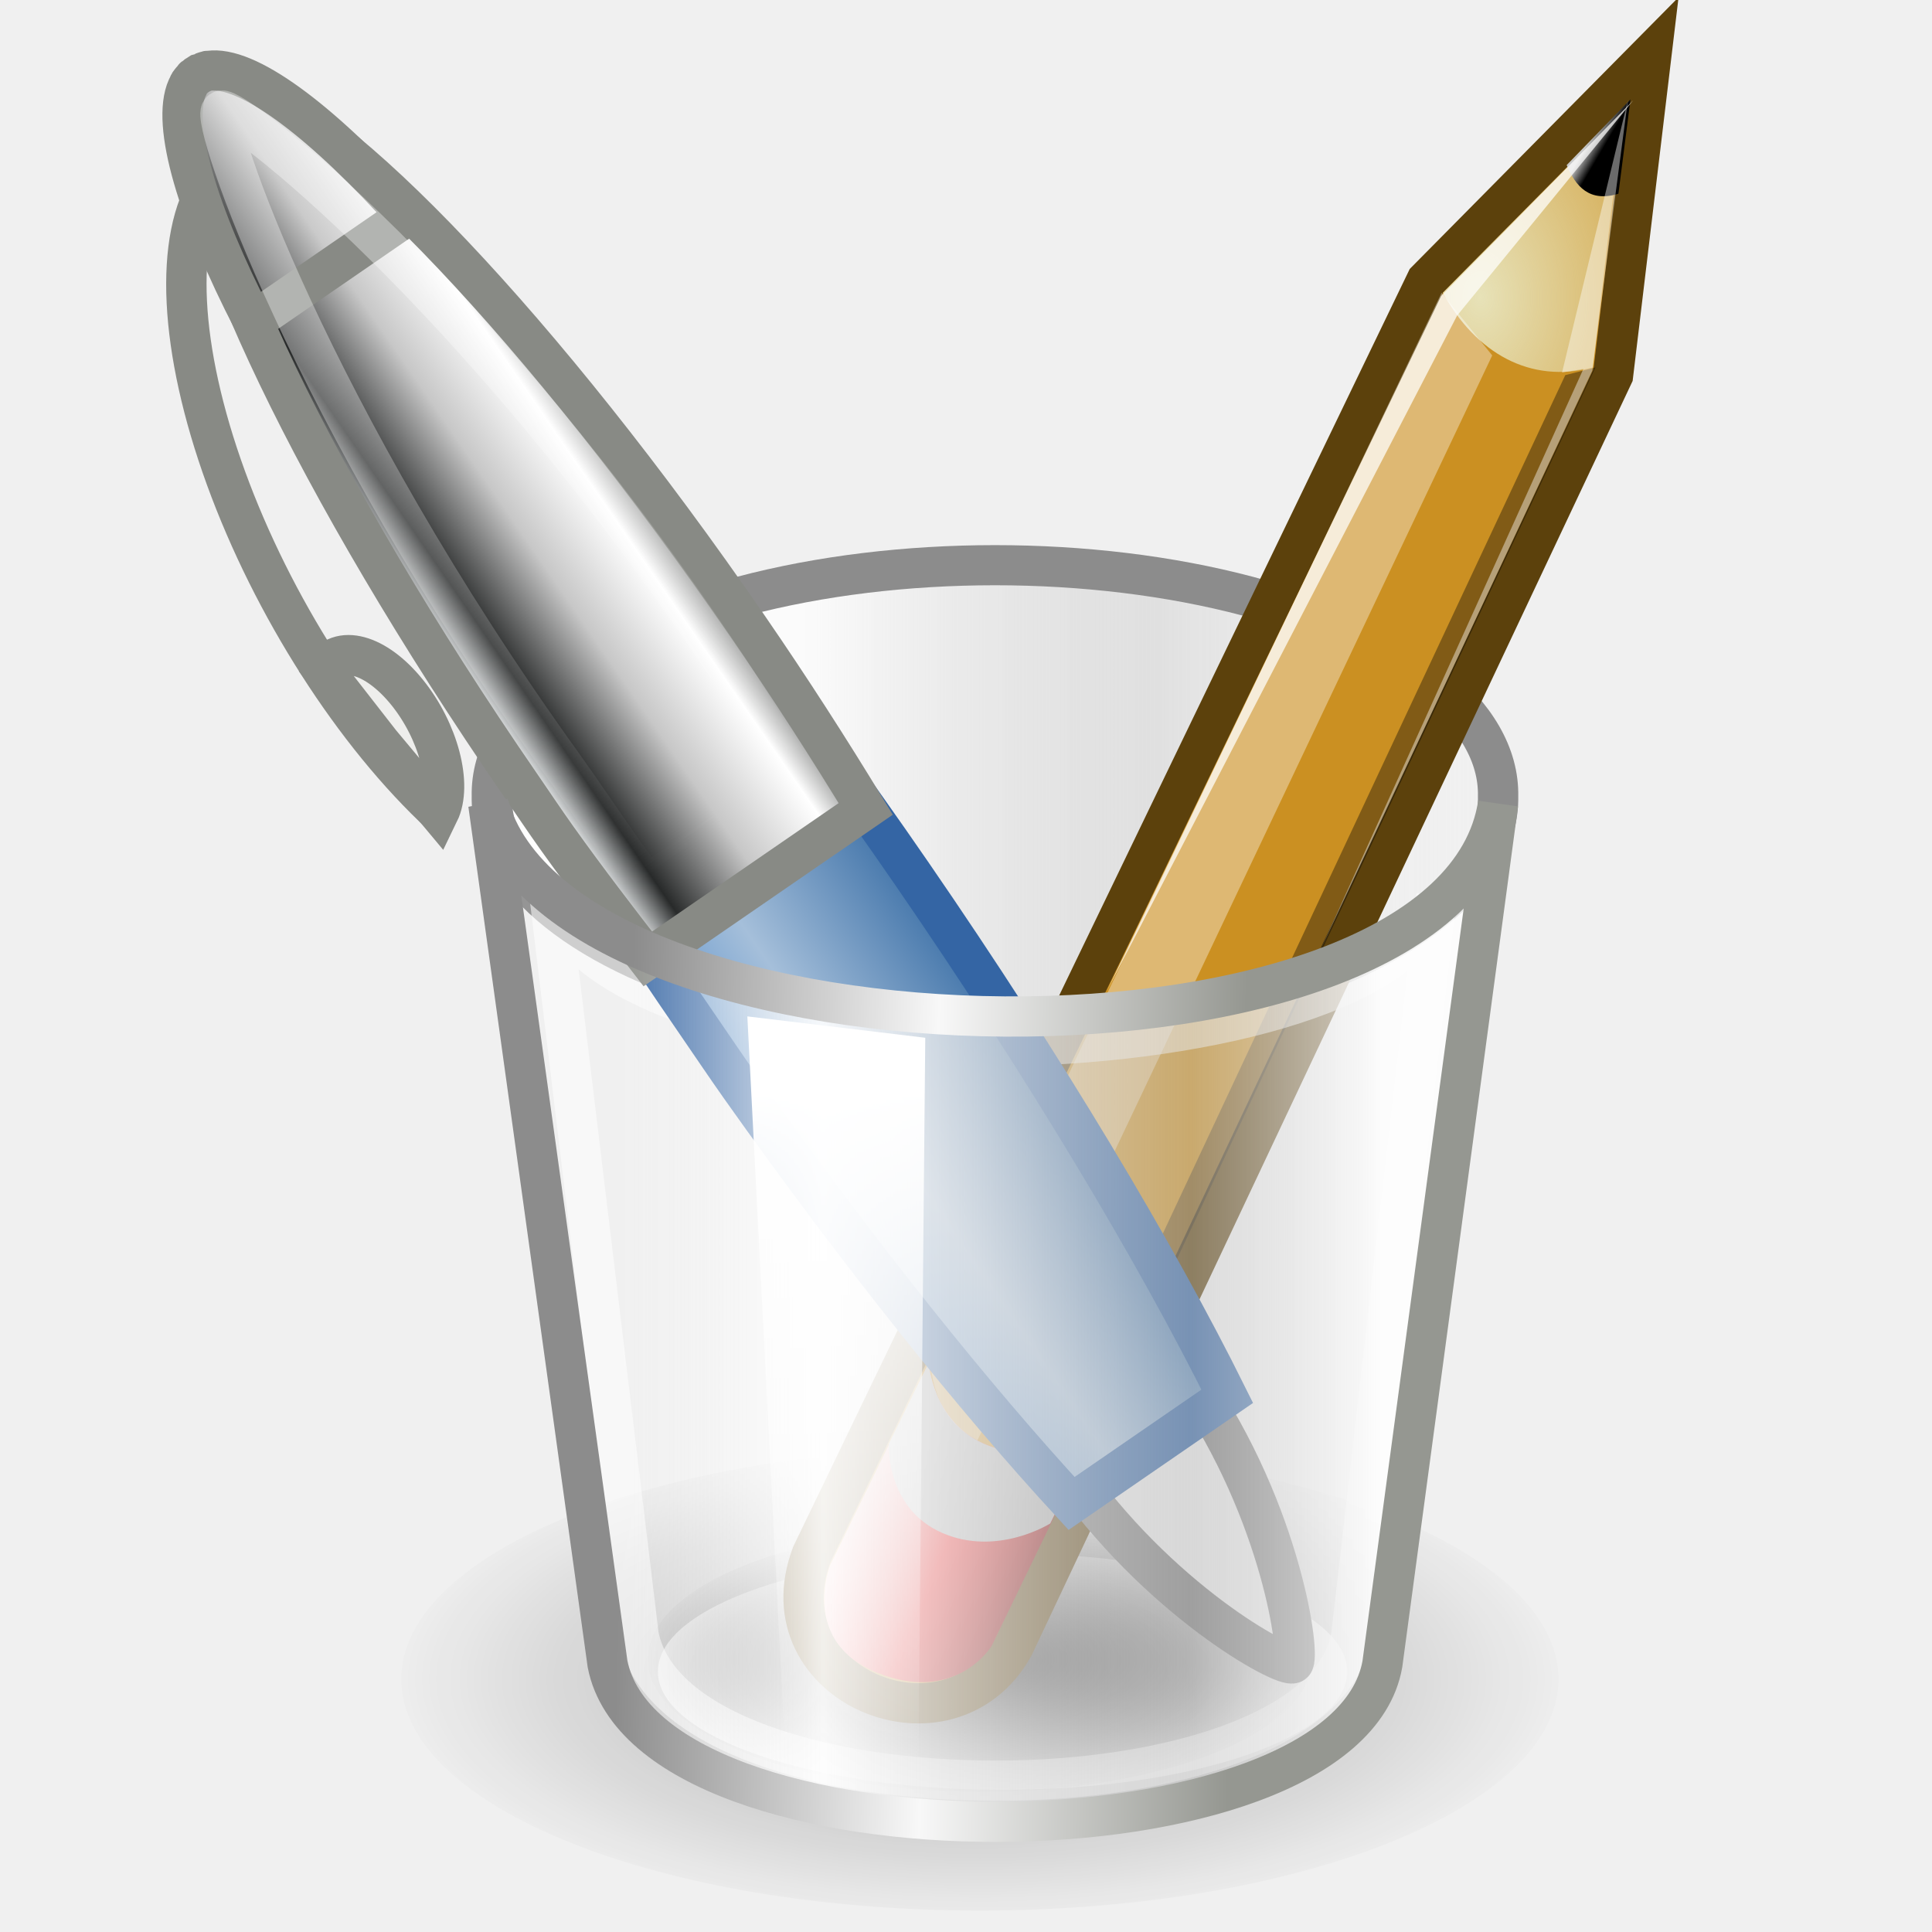
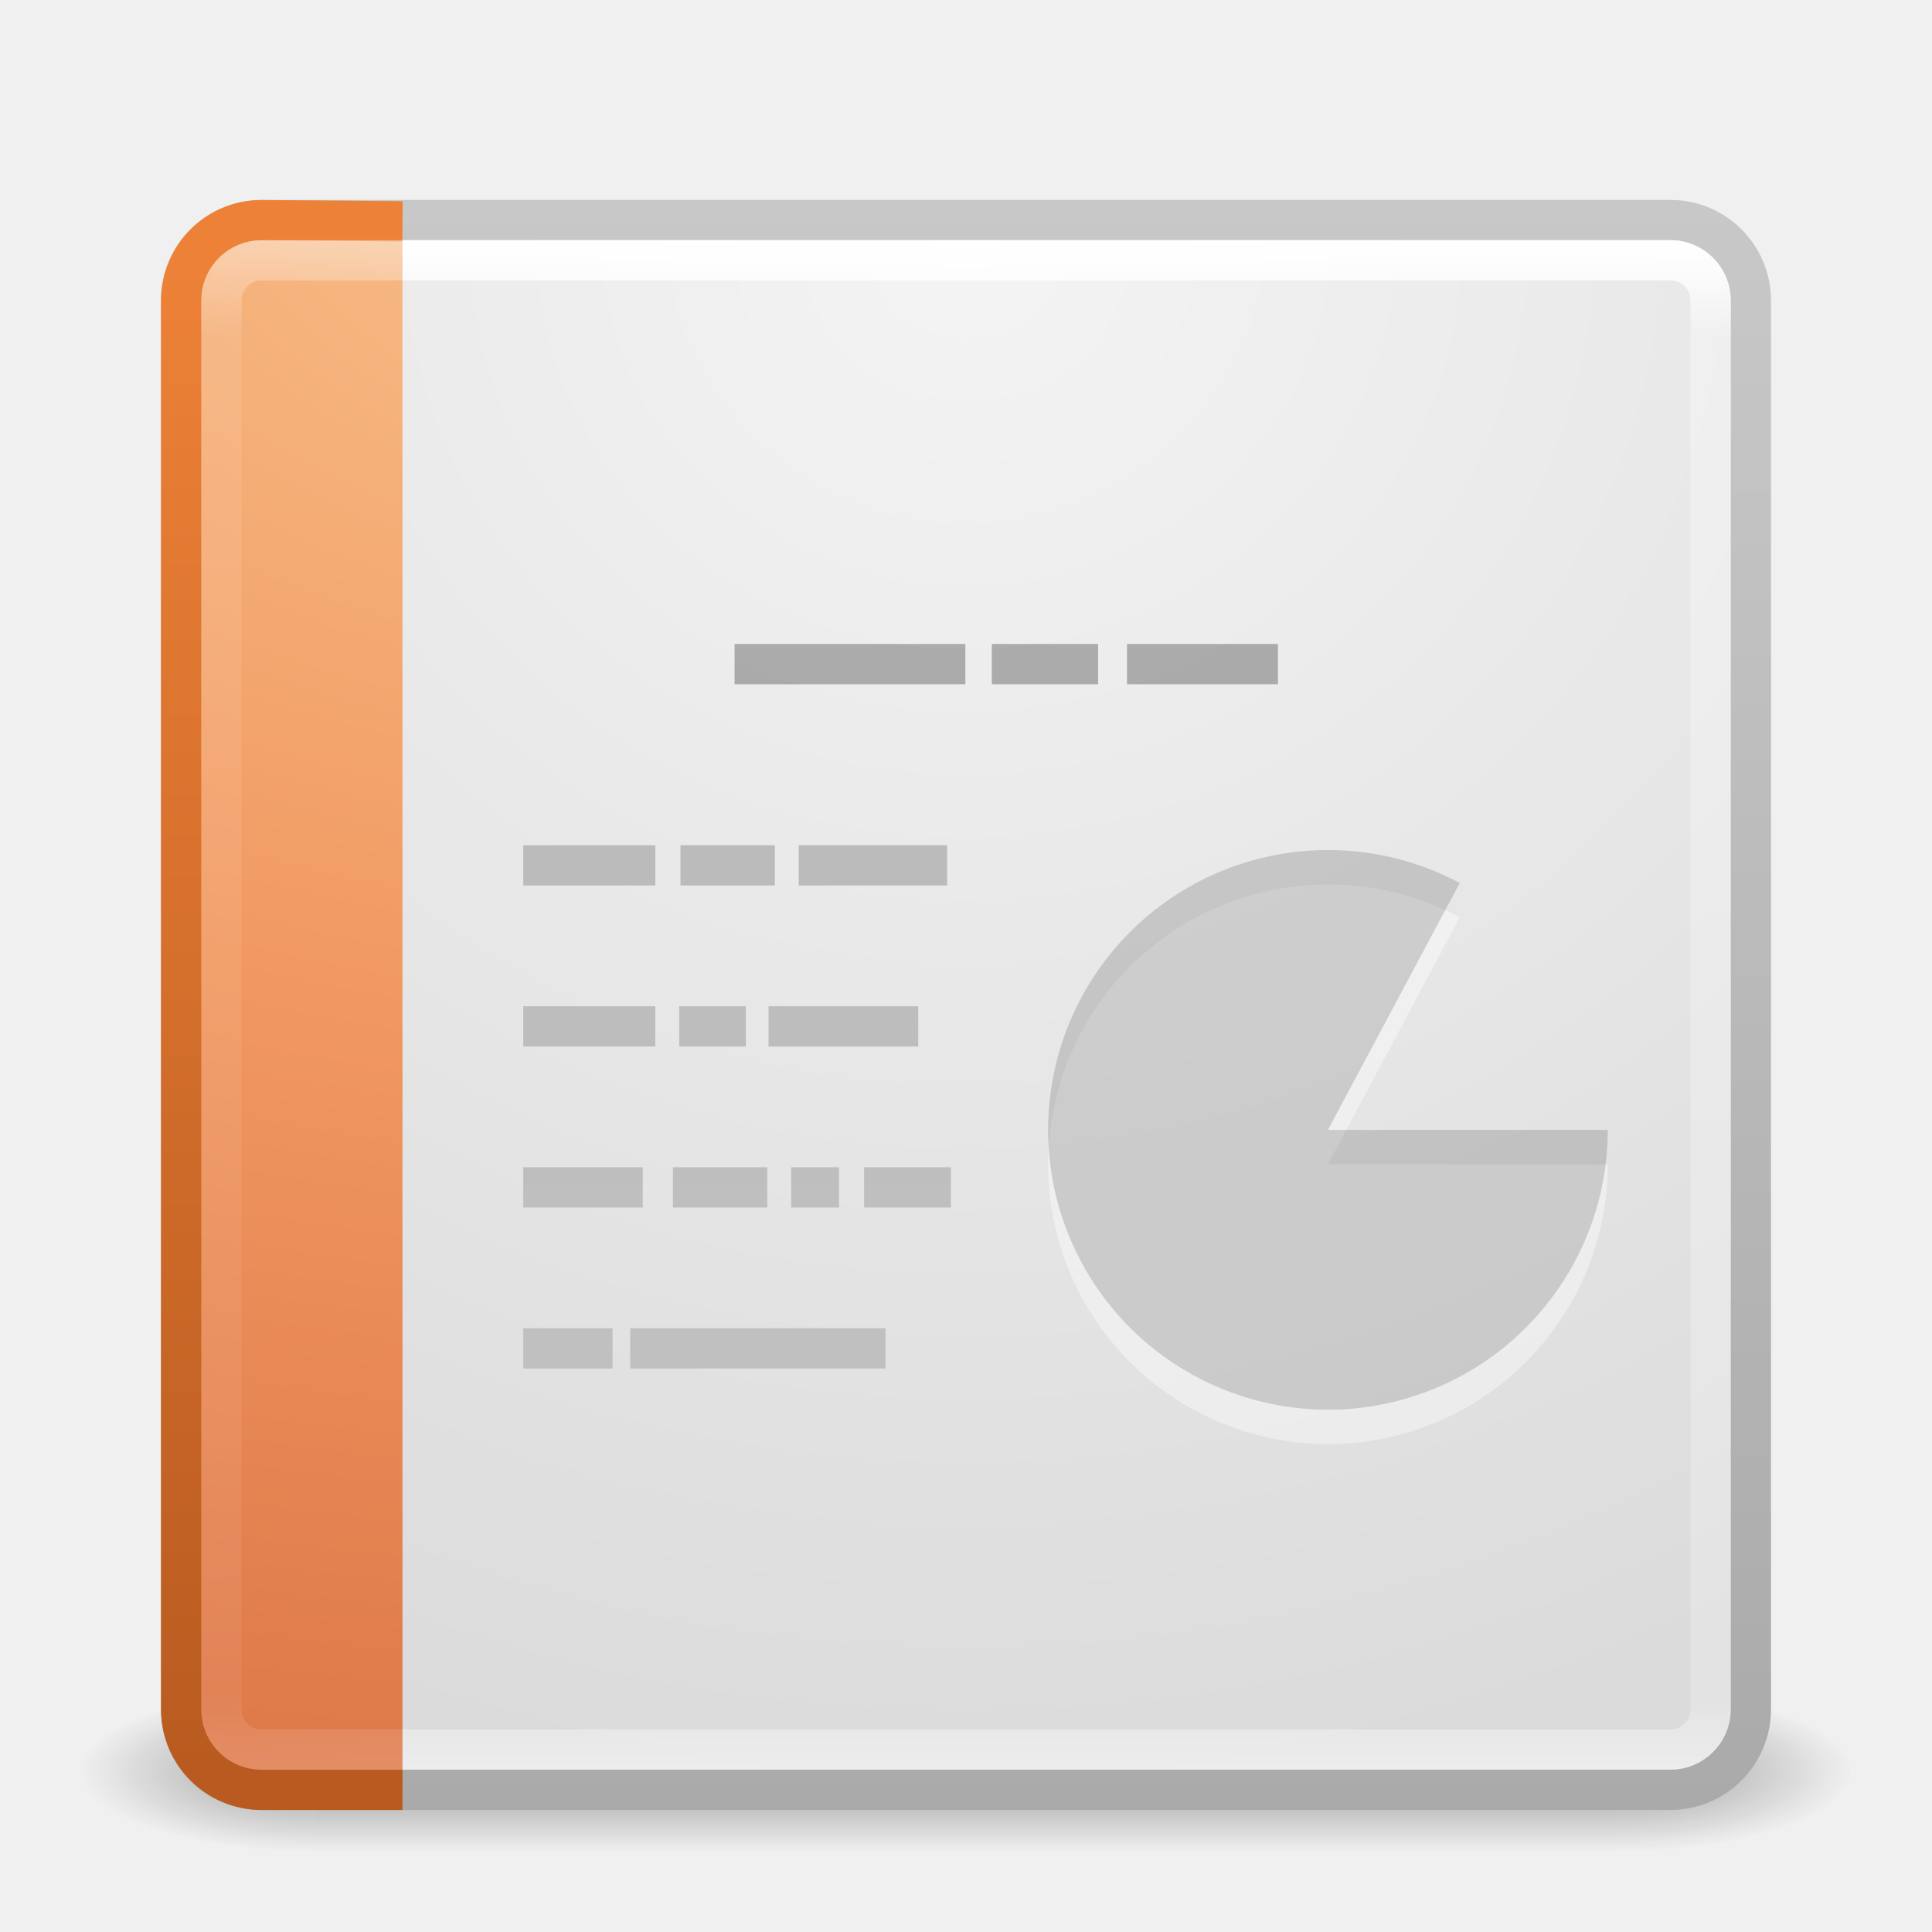
- <svg xmlns="http://www.w3.org/2000/svg" xmlns:xlink="http://www.w3.org/1999/xlink" width="48px" height="48px" id="svg8459">
-   <defs id="defs8461">
-     <linearGradient id="linearGradient6395">
-       <stop id="stop6397" offset="0" style="stop-color:#ffffff;stop-opacity:1;" />
-       <stop id="stop6399" offset="1" style="stop-color:#ffffff;stop-opacity:0;" />
+ <svg xmlns="http://www.w3.org/2000/svg" xmlns:xlink="http://www.w3.org/1999/xlink" width="48px" height="48px" id="svg4369" version="1.1">
+   <defs id="defs4371">
+     <linearGradient y2="43" x2="24" y1="5" x1="24" gradientTransform="translate(2.4e-6,0.9674485)" gradientUnits="userSpaceOnUse" id="linearGradient3497" xlink:href="#linearGradient3924-4" />
+     <linearGradient id="linearGradient3924-4">
+       <stop id="stop3926-8" style="stop-color:#ffffff;stop-opacity:1" offset="0" />
+       <stop id="stop3928-6" style="stop-color:#ffffff;stop-opacity:0.235" offset="0.063" />
+       <stop id="stop3930-4" style="stop-color:#ffffff;stop-opacity:0.157" offset="0.951" />
+       <stop id="stop3932-4" style="stop-color:#ffffff;stop-opacity:0.392" offset="1" />
    </linearGradient>
-     <linearGradient gradientUnits="userSpaceOnUse" id="linearGradient6401" x1="20.064" x2="20.683" xlink:href="#linearGradient6395" y1="27.14" y2="44.111" />
-     <linearGradient id="linearGradient5058">
-       <stop id="stop5060" offset="0" style="stop-color:#959791;stop-opacity:1;" />
-       <stop id="stop5066" offset="0.5" style="stop-color:#f8f8f8;stop-opacity:1;" />
-       <stop id="stop5062" offset="1" style="stop-color:#8c8c8c;stop-opacity:1;" />
+     <radialGradient xlink:href="#linearGradient5344-867-2" id="radialGradient3351-4" gradientUnits="userSpaceOnUse" gradientTransform="matrix(-1.6167311e-7,4.352189,-8.092211,-1.30641e-7,102.5594,-28.43509)" cx="7.806" cy="9.957" fx="7.276" fy="9.957" r="12.672" />
+     <linearGradient id="linearGradient5344-867-2">
+       <stop offset="0" style="stop-color:#f9c590;stop-opacity:1" id="stop5559-5" />
+       <stop offset="0.397" style="stop-color:#f19860;stop-opacity:1" id="stop5561-3" />
+       <stop offset="1" style="stop-color:#ce5d36;stop-opacity:1" id="stop5563-5" />
    </linearGradient>
-     <linearGradient gradientTransform="translate(0,5.625)" gradientUnits="userSpaceOnUse" id="linearGradient5064" x1="30.875" x2="15.625" xlink:href="#linearGradient5058" y1="19.46" y2="19.085" />
-     <linearGradient id="linearGradient5036">
-       <stop id="stop5038" offset="0" style="stop-color:#f5f5f5;stop-opacity:0.09;" />
-       <stop id="stop5044" offset="0.263" style="stop-color:#ffffff;stop-opacity:0.9;" />
-       <stop id="stop5088" offset="0.748" style="stop-color:#c7c7c7;stop-opacity:0.46;" />
-       <stop id="stop5040" offset="1" style="stop-color:#ffffff;stop-opacity:0.78;" />
+     <linearGradient xlink:href="#linearGradient4288" id="linearGradient3353-8" gradientUnits="userSpaceOnUse" gradientTransform="matrix(1,0,0,0.6592363,-2.00485,11.16688)" x1="10.72" y1="49.805" x2="10.72" y2="-7.172" />
+     <linearGradient id="linearGradient4288">
+       <stop id="stop4290" style="stop-color:#b95b20;stop-opacity:1" offset="0" />
+       <stop id="stop4292" style="stop-color:#ed8137;stop-opacity:1" offset="1" />
    </linearGradient>
-     <linearGradient gradientTransform="translate(0,5.625)" gradientUnits="userSpaceOnUse" id="linearGradient5042" x1="15.375" x2="34.25" xlink:href="#linearGradient5036" y1="26.085" y2="26.085" />
-     <linearGradient id="linearGradient9952">
-       <stop id="stop9954" offset="0" style="stop-color:#ffffff;stop-opacity:1;" />
-       <stop id="stop9956" offset="1" style="stop-color:#ffffff;stop-opacity:0;" />
+     <linearGradient xlink:href="#linearGradient3104-5-6" id="linearGradient3357" gradientUnits="userSpaceOnUse" gradientTransform="matrix(1.339418,0,0,-1.98263,-5.354333,103.8629)" x1="22.004" y1="63.218" x2="22.004" y2="25.647" />
+     <linearGradient id="linearGradient3104-5-6">
+       <stop offset="0" style="stop-color:#aaaaaa;stop-opacity:1" id="stop3106-9-1" />
+       <stop offset="1" style="stop-color:#c8c8c8;stop-opacity:1" id="stop3108-9" />
    </linearGradient>
-     <linearGradient gradientTransform="matrix(-0.493304,-0.716654,0.716654,-0.493304,-9.26781,79.4192)" gradientUnits="userSpaceOnUse" id="linearGradient9961" x1="55.876" x2="38.061" xlink:href="#linearGradient9952" y1="62.402" y2="62.827" />
-     <linearGradient id="linearGradient5461">
-       <stop id="stop5463" offset="0" style="stop-color:#dfe2e3;stop-opacity:1" />
-       <stop style="stop-color:#282a2a;stop-opacity:1;" offset="0.143" id="stop5475" />
-       <stop style="stop-color:#cacaca;stop-opacity:1;" offset="0.466" id="stop5465" />
-       <stop id="stop5467" offset="0.776" style="stop-color:#ffffff;stop-opacity:1;" />
-       <stop style="stop-color:#a0a1a0;stop-opacity:1;" offset="0.897" id="stop5473" />
-       <stop id="stop5469" offset="1" style="stop-color:#eeeeec;stop-opacity:1" />
+     <linearGradient x1="24" y1="5" x2="24" y2="43" id="linearGradient3084" xlink:href="#linearGradient3924" gradientUnits="userSpaceOnUse" gradientTransform="translate(2.4e-6,0.9674487)" />
+     <linearGradient id="linearGradient3924">
+       <stop id="stop3926" style="stop-color:#ffffff;stop-opacity:1" offset="0" />
+       <stop id="stop3928" style="stop-color:#ffffff;stop-opacity:0.235" offset="0.063" />
+       <stop id="stop3930" style="stop-color:#ffffff;stop-opacity:0.157" offset="0.951" />
+       <stop id="stop3932" style="stop-color:#ffffff;stop-opacity:0.392" offset="1" />
    </linearGradient>
-     <linearGradient gradientTransform="matrix(-0.493304,-0.716654,0.716654,-0.493304,-9.26781,79.4192)" gradientUnits="userSpaceOnUse" id="linearGradient9965" x1="28.245" x2="28.245" xlink:href="#linearGradient5461" y1="60.446" y2="68.225" />
-     <linearGradient id="linearGradient5903">
-       <stop style="stop-color:#dfe2e3;stop-opacity:1" offset="0" id="stop5905" />
-       <stop id="stop5907" offset="0.143" style="stop-color:#282a2a;stop-opacity:1;" />
-       <stop id="stop5909" offset="0.466" style="stop-color:#c7c7c7;stop-opacity:1;" />
-       <stop style="stop-color:#ffffff;stop-opacity:1;" offset="0.776" id="stop5911" />
-       <stop id="stop5913" offset="0.897" style="stop-color:#a0a1a0;stop-opacity:1;" />
-       <stop style="stop-color:#eeeeec;stop-opacity:1" offset="1" id="stop5915" />
+     <radialGradient cx="7.496" cy="8.45" r="20" fx="7.496" fy="8.45" id="radialGradient3093" xlink:href="#linearGradient3600" gradientUnits="userSpaceOnUse" gradientTransform="matrix(0,1.93928,-2.051527,-5.2784231e-8,41.33504,-8.486255)" />
+     <linearGradient id="linearGradient3600">
+       <stop id="stop3602" style="stop-color:#f4f4f4;stop-opacity:1" offset="0" />
+       <stop id="stop3604" style="stop-color:#dbdbdb;stop-opacity:1" offset="1" />
    </linearGradient>
-     <linearGradient gradientTransform="matrix(-0.493304,-0.716654,0.716654,-0.493304,-9.26781,79.4192)" gradientUnits="userSpaceOnUse" id="linearGradient9968" x1="28.245" x2="28.245" xlink:href="#linearGradient5903" y1="60.446" y2="68.225" />
-     <linearGradient id="linearGradient9910">
-       <stop id="stop9912" offset="0" style="stop-color:#729fcf;stop-opacity:1;" />
-       <stop id="stop9918" offset="0.316" style="stop-color:#a5bfda;stop-opacity:1;" />
-       <stop id="stop9914" offset="1" style="stop-color:#376ca4;stop-opacity:1;" />
+     <linearGradient x1="24" y1="44" x2="24" y2="3.899" id="linearGradient3095" xlink:href="#linearGradient3104" gradientUnits="userSpaceOnUse" gradientTransform="translate(-6e-7,0.9674387)" />
+     <linearGradient id="linearGradient3104">
+       <stop id="stop3106" style="stop-color:#aaaaaa;stop-opacity:1" offset="0" />
+       <stop id="stop3108" style="stop-color:#c8c8c8;stop-opacity:1" offset="1" />
    </linearGradient>
-     <linearGradient gradientTransform="matrix(-0.493304,-0.716654,0.716654,-0.493304,-9.26781,79.4192)" gradientUnits="userSpaceOnUse" id="linearGradient9972" x1="28.245" x2="28.245" xlink:href="#linearGradient9910" y1="60.446" y2="68.225" />
-     <linearGradient id="linearGradient2994">
-       <stop id="stop2996" offset="0" style="stop-color:#000000;stop-opacity:1;" />
-       <stop id="stop2998" offset="1" style="stop-color:#c9c9c9;stop-opacity:1;" />
+     <linearGradient x1="20" y1="43" x2="20" y2="3" id="linearGradient3098" xlink:href="#linearGradient3104-5" gradientUnits="userSpaceOnUse" />
+     <linearGradient id="linearGradient3104-5">
+       <stop id="stop3106-9" style="stop-color:#aaaaaa;stop-opacity:1" offset="0" />
+       <stop id="stop3108-8" style="stop-color:#c8c8c8;stop-opacity:1" offset="1" />
    </linearGradient>
-     <linearGradient gradientTransform="matrix(5.259571e-3,0.999987,0.999987,-5.259571e-3,48.6929,-14.14491)" gradientUnits="userSpaceOnUse" id="linearGradient6349" x1="25.719" x2="25.515" xlink:href="#linearGradient2994" y1="31.047" y2="30.703" />
-     <linearGradient id="linearGradient2984">
-       <stop id="stop2986" offset="0" style="stop-color:#e7e2b8;stop-opacity:1;" />
-       <stop id="stop2988" offset="1" style="stop-color:#e7e2b8;stop-opacity:0;" />
+     <radialGradient cx="4.993" cy="43.5" r="2.5" fx="4.993" fy="43.5" id="radialGradient2873-966-168" xlink:href="#linearGradient3688-166-749" gradientUnits="userSpaceOnUse" gradientTransform="matrix(2.003784,0,0,1.4,27.98813,-17.4)" />
+     <linearGradient id="linearGradient3688-166-749">
+       <stop id="stop2883" style="stop-color:#181818;stop-opacity:1" offset="0" />
+       <stop id="stop2885" style="stop-color:#181818;stop-opacity:0" offset="1" />
    </linearGradient>
-     <radialGradient cx="29.053" cy="27.641" fx="29.053" fy="27.641" gradientTransform="matrix(1.53767e-2,2.923527,2.029691,-1.067544e-2,20.39098,-69.72665)" gradientUnits="userSpaceOnUse" id="radialGradient6347" r="3.241" xlink:href="#linearGradient2984" />
-     <linearGradient id="linearGradient2974">
-       <stop id="stop2976" offset="0" style="stop-color:#c1c1c1;stop-opacity:1;" />
-       <stop id="stop2978" offset="1" style="stop-color:#acacac;stop-opacity:1;" />
+     <radialGradient cx="4.993" cy="43.5" r="2.5" fx="4.993" fy="43.5" id="radialGradient2875-742-326" xlink:href="#linearGradient3688-464-309" gradientUnits="userSpaceOnUse" gradientTransform="matrix(2.003784,0,0,1.4,-20.01187,-104.4)" />
+     <linearGradient id="linearGradient3688-464-309">
+       <stop id="stop2889" style="stop-color:#181818;stop-opacity:1" offset="0" />
+       <stop id="stop2891" style="stop-color:#181818;stop-opacity:0" offset="1" />
    </linearGradient>
-     <linearGradient gradientTransform="matrix(5.259571e-3,0.999987,0.999987,-5.259571e-3,42.99552,-2.496241)" gradientUnits="userSpaceOnUse" id="linearGradient6345" x1="46" x2="47.688" xlink:href="#linearGradient2974" y1="19.812" y2="22.625" />
-     <linearGradient id="linearGradient2966">
-       <stop id="stop2968" offset="0" style="stop-color:#ffd1d1;stop-opacity:1;" />
-       <stop id="stop3006" offset="0.5" style="stop-color:#ff1d1d;stop-opacity:1;" />
-       <stop id="stop2970" offset="1" style="stop-color:#6f0000;stop-opacity:1;" />
+     <linearGradient x1="25.058" y1="47.028" x2="25.058" y2="39.999" id="linearGradient2877-634-617" xlink:href="#linearGradient3702-501-757" gradientUnits="userSpaceOnUse" />
+     <linearGradient id="linearGradient3702-501-757">
+       <stop id="stop2895" style="stop-color:#181818;stop-opacity:0" offset="0" />
+       <stop id="stop2897" style="stop-color:#181818;stop-opacity:1" offset="0.5" />
+       <stop id="stop2899" style="stop-color:#181818;stop-opacity:0" offset="1" />
    </linearGradient>
-     <linearGradient gradientTransform="matrix(5.259571e-3,0.999987,0.999987,-5.259571e-3,42.9955,-2.496241)" gradientUnits="userSpaceOnUse" id="linearGradient6343" x1="48.906" x2="50.988" xlink:href="#linearGradient2966" y1="17.376" y2="22.251" />
-     <linearGradient id="linearGradient5068">
-       <stop id="stop5070" offset="0" style="stop-color:#ffffff;stop-opacity:1;" />
-       <stop id="stop5078" offset="0.329" style="stop-color:#ffffff;stop-opacity:0.69;" />
-       <stop id="stop5076" offset="0.658" style="stop-color:#c2c2c2;stop-opacity:0.34;" />
-       <stop id="stop5072" offset="1" style="stop-color:#ffffff;stop-opacity:0;" />
-     </linearGradient>
-     <linearGradient gradientUnits="userSpaceOnUse" id="linearGradient5074" x1="11.75" x2="37.625" xlink:href="#linearGradient5068" y1="14.188" y2="14.188" />
-     <radialGradient cx="23.25" cy="37.75" fx="23.25" fy="37.75" gradientTransform="matrix(1,0,0,0.420168,0,21.88866)" gradientUnits="userSpaceOnUse" id="radialGradient6353" r="14.875" xlink:href="#linearGradient5048" />
-     <linearGradient id="linearGradient5048">
-       <stop id="stop5050" offset="0" style="stop-color:#000000;stop-opacity:1;" />
-       <stop id="stop5052" offset="1" style="stop-color:#000000;stop-opacity:0;" />
-     </linearGradient>
-     <radialGradient cx="23.25" cy="37.75" fx="23.25" fy="37.75" gradientTransform="matrix(1,0,0,0.420168,0,21.88866)" gradientUnits="userSpaceOnUse" id="radialGradient5054" r="14.875" xlink:href="#linearGradient5048" />
  </defs>
  <g id="layer1">
-     <g id="g48" style="display:inline;enable-background:new" transform="translate(9.4741885e-2,-3.1893285e-2)">
-       <path d="M 37.625,37.75 A 14.375,5.75 0 1 1 8.875,37.75 A 14.375,5.75 0 1 1 37.625,37.75 z" id="path5046" style="opacity:0.319;fill:url(#radialGradient5054);fill-opacity:1;fill-rule:evenodd;stroke:none;stroke-width:1;stroke-linecap:butt;stroke-linejoin:miter;marker:none;marker-start:none;marker-mid:none;marker-end:none;stroke-miterlimit:4;stroke-dasharray:none;stroke-dashoffset:0;stroke-opacity:1;visibility:visible;display:inline;overflow:visible" transform="translate(1,4)" />
-       <path d="M 33.5,36.812 A 8.562,2.938 0 1 1 16.375,36.812 A 8.562,2.938 0 1 1 33.5,36.812 z" id="path5056" style="opacity:0.698;fill:#ffffff;fill-opacity:1;fill-rule:evenodd;stroke:none;stroke-width:1;stroke-linecap:butt;stroke-linejoin:miter;marker:none;marker-start:none;marker-mid:none;marker-end:none;stroke-miterlimit:4;stroke-dasharray:none;stroke-dashoffset:0;stroke-opacity:1;visibility:visible;display:inline;overflow:visible" transform="translate(-0.125,4.75)" />
-       <path d="M 37.625,37.75 A 14.375,5.75 0 1 1 8.875,37.75 A 14.375,5.75 0 1 1 37.625,37.75 z" id="path6351" style="opacity:0.786;fill:url(#radialGradient6353);fill-opacity:1;fill-rule:evenodd;stroke:none;stroke-width:1;stroke-linecap:butt;stroke-linejoin:miter;marker:none;marker-start:none;marker-mid:none;marker-end:none;stroke-miterlimit:4;stroke-dasharray:none;stroke-dashoffset:0;stroke-opacity:1;visibility:visible;display:inline;overflow:visible" transform="matrix(0.573913,0,0,0.573913,10.90652,19.58478)" />
-       <path d="M 37.125,14.188 A 12.438,5.688 0 1 1 12.25,14.188 A 12.438,5.688 0 1 1 37.125,14.188 z" id="path5030" style="opacity:1;fill:url(#linearGradient5074);fill-opacity:1;fill-rule:evenodd;stroke:#8c8c8c;stroke-width:0.997;stroke-linecap:butt;stroke-linejoin:miter;marker:none;marker-start:none;marker-mid:none;marker-end:none;stroke-miterlimit:4;stroke-dasharray:none;stroke-dashoffset:0;stroke-opacity:1;visibility:visible;display:inline;overflow:visible" transform="matrix(1.005025,0,0,1,-0.186558,5.625)" />
-       <g id="g6334" transform="translate(-40.25,-7.5)">
-         <path d="M 81.189,8.851 L 75.594,14.506 L 60.325,46.15 C 59.092,49.407 63.727,51.32 65.337,48.437 L 80.231,16.856 L 81.189,8.851 z" id="path2960" style="fill:#cb9022;fill-opacity:1;fill-rule:evenodd;stroke:#5c410c;stroke-width:1;stroke-linecap:butt;stroke-linejoin:miter;marker:none;marker-start:none;marker-mid:none;marker-end:none;stroke-miterlimit:4;stroke-dasharray:none;stroke-dashoffset:0;stroke-opacity:1;visibility:visible;display:inline;overflow:visible" />
-         <path d="M 63.227,41.398 C 63.227,41.398 63.328,42.835 64.581,43.391 C 65.872,43.964 67.237,43.377 67.237,43.377 L 64.795,48.421 C 64.795,48.421 63.921,49.878 61.955,49.092 C 60.015,48.318 60.784,46.411 60.784,46.411 L 63.227,41.398 z" id="path2964" style="fill:url(#linearGradient6343);fill-opacity:1;fill-rule:evenodd;stroke:none;stroke-width:1;stroke-linecap:butt;stroke-linejoin:miter;marker:none;marker-start:none;marker-mid:none;marker-end:none;stroke-miterlimit:4;stroke-dasharray:none;stroke-dashoffset:0;stroke-opacity:1;visibility:visible;display:inline;overflow:visible" />
-         <path d="M 63.227,41.398 C 63.227,41.398 63.328,42.835 64.581,43.391 C 65.872,43.964 67.237,43.377 67.237,43.377 L 66.248,45.382 C 66.248,45.382 64.933,46.216 63.561,45.615 C 62.152,44.997 62.237,43.403 62.237,43.403 L 63.227,41.398 z" id="path2962" style="fill:url(#linearGradient6345);fill-opacity:1;fill-rule:evenodd;stroke:none;stroke-width:1;stroke-linecap:butt;stroke-linejoin:miter;marker:none;marker-start:none;marker-mid:none;marker-end:none;stroke-miterlimit:4;stroke-dasharray:none;stroke-dashoffset:0;stroke-opacity:1;visibility:visible;display:inline;overflow:visible" />
-         <path d="M 80.478,10.282 L 76.002,14.806 C 76.822,16.301 78.17,17.076 79.73,16.661 L 80.478,10.282 z" id="path2982" style="fill:url(#radialGradient6347);fill-opacity:1;fill-rule:evenodd;stroke:none;stroke-width:1;stroke-linecap:butt;stroke-linejoin:miter;marker:none;marker-start:none;marker-mid:none;marker-end:none;stroke-miterlimit:4;stroke-dasharray:none;stroke-dashoffset:0;stroke-opacity:1;visibility:visible;display:inline;overflow:visible" />
-         <path d="M 79.079,11.633 L 80.664,10 L 80.364,12.345 C 79.646,12.568 79.3,12.163 79.079,11.633 z" id="path2992" style="fill:url(#linearGradient6349);fill-opacity:1;fill-rule:evenodd;stroke:none;stroke-width:1;stroke-linecap:butt;stroke-linejoin:miter;marker:none;marker-start:none;marker-mid:none;marker-end:none;stroke-miterlimit:4;stroke-dasharray:none;stroke-dashoffset:0;stroke-opacity:1;visibility:visible;display:inline;overflow:visible" />
-         <path d="M 75.971,14.806 L 77.229,16.362 L 64.44,43.316 C 63.582,42.876 63.349,42.08 63.268,41.419 L 75.971,14.806 z" id="path3002" style="fill:#ffffff;fill-opacity:0.364;fill-rule:evenodd;stroke:none;stroke-width:1;stroke-linecap:butt;stroke-linejoin:miter;marker:none;marker-start:none;marker-mid:none;marker-end:none;stroke-miterlimit:4;stroke-dasharray:none;stroke-dashoffset:0;stroke-opacity:1;visibility:visible;display:inline;overflow:visible" />
-         <path d="M 79.793,16.661 L 79.044,16.852 L 66.494,43.621 C 66.494,43.621 67.108,43.507 67.243,43.401 L 79.793,16.661 z" id="path3004" style="fill:#000000;fill-opacity:0.364;fill-rule:evenodd;stroke:none;stroke-width:1;stroke-linecap:butt;stroke-linejoin:miter;marker:none;marker-start:none;marker-mid:none;marker-end:none;stroke-miterlimit:4;stroke-dasharray:none;stroke-dashoffset:0;stroke-opacity:1;visibility:visible;display:inline;overflow:visible" />
+     <g transform="matrix(1.1,0,0,0.4444449,-2.400002,25.11107)" id="g2036" style="display:inline">
+       <g transform="matrix(1.052632,0,0,1.285713,-1.263158,-13.42854)" id="g3712" style="opacity:0.4">
+         <rect width="5" height="7" x="38" y="40" id="rect2801" style="fill:url(#radialGradient2873-966-168);fill-opacity:1;stroke:none" />
+         <rect width="5" height="7" x="-10" y="-47" transform="scale(-1,-1)" id="rect3696" style="fill:url(#radialGradient2875-742-326);fill-opacity:1;stroke:none" />
+         <rect width="28" height="7" x="10" y="40" id="rect3700" style="fill:url(#linearGradient2877-634-617);fill-opacity:1;stroke:none" />
      </g>
-       <path d="M 35.591,22.336 L 33.477,40.669 C 32.634,45.449 16.731,45.501 15.773,40.669 L 13.571,22.398 C 15.678,27.629 34.583,26.854 35.591,22.336 z" id="path6403" style="opacity:0.538;fill:none;fill-opacity:1;fill-rule:evenodd;stroke:#ffffff;stroke-width:1;stroke-linecap:butt;stroke-linejoin:miter;marker:none;marker-start:none;marker-mid:none;marker-end:none;stroke-miterlimit:4;stroke-dasharray:none;stroke-dashoffset:0;stroke-opacity:1;visibility:visible;display:inline;overflow:visible" />
-       <path d="M 23.877,29.503 C 24.759,28.895 27.257,31.087 29.509,34.358 C 31.76,37.628 32.227,41.218 32.033,41.352 C 31.816,41.501 28.652,39.767 26.401,36.497 C 24.15,33.227 22.994,30.11 23.877,29.503 z" id="path9903" style="fill:#e7e7e7;fill-opacity:1;fill-rule:evenodd;stroke:#7d7d7d;stroke-width:1;stroke-linecap:butt;stroke-linejoin:miter;marker:none;marker-start:none;marker-mid:none;marker-end:none;stroke-miterlimit:4;stroke-dashoffset:0;stroke-opacity:1;visibility:visible;display:inline;overflow:visible" />
-       <g id="g9975" transform="matrix(0.796014,8.258057e-2,-8.258057e-2,0.796014,1.530712,-0.729968)">
-         <path d="M 32.086,57.686 A 13.062,5.5 0 0 1 52.946,60.821" id="path9905" style="fill:none;fill-opacity:1;fill-rule:evenodd;stroke:#888a85;stroke-width:1.254;stroke-linecap:butt;stroke-linejoin:miter;marker:none;marker-start:none;marker-mid:none;marker-end:none;stroke-miterlimit:4;stroke-dasharray:none;stroke-dashoffset:0;stroke-opacity:1;visibility:visible;display:inline;overflow:visible" transform="matrix(-0.56251,-0.817194,0.825069,-0.567931,-15.22056,83.88674)" />
-         <path d="M 36.365,54.473 A 3,1.562 0 0 1 30.694,55.49 L 33.5,54.938 z" id="path9907" style="fill:#eeeeec;fill-opacity:1;fill-rule:evenodd;stroke:#888a85;stroke-width:1.254;stroke-linecap:butt;stroke-linejoin:miter;marker:none;marker-start:none;marker-mid:none;marker-end:none;stroke-miterlimit:4;stroke-dasharray:none;stroke-dashoffset:0;stroke-opacity:1;visibility:visible;display:inline;overflow:visible" transform="matrix(-0.56251,-0.817194,0.825069,-0.567931,-14.28556,81.45324)" />
-       </g>
-       <path d="M 18.309,27.046 C 21.251,31.201 24.142,34.799 26.528,37.385 L 30.396,34.722 C 28.634,31.172 25.891,26.578 22.565,21.745 C 16.561,13.023 10.607,6.378 8.253,5.59 C 8.18,5.567 8.083,5.537 8.018,5.526 C 7.972,5.519 7.904,5.521 7.862,5.52 C 7.796,5.52 7.711,5.534 7.655,5.55 C 7.641,5.554 7.599,5.554 7.586,5.56 C 7.573,5.566 7.546,5.588 7.534,5.595 C 7.528,5.599 7.514,5.609 7.508,5.613 C 7.503,5.617 7.488,5.627 7.483,5.631 C 7.472,5.64 7.441,5.656 7.431,5.666 C 7.421,5.677 7.406,5.716 7.397,5.727 C 7.362,5.774 7.319,5.849 7.295,5.91 C 7.281,5.95 7.254,6.013 7.245,6.058 C 7.232,6.123 7.226,6.224 7.221,6.3 C 7.117,8.781 11.198,16.715 17.202,25.437 C 17.576,25.98 17.937,26.52 18.309,27.046 z" id="path9898" style="fill:url(#linearGradient9972);fill-opacity:1;fill-rule:evenodd;stroke:#3465a4;stroke-width:1;stroke-linecap:butt;stroke-linejoin:miter;marker:none;marker-start:none;marker-mid:none;marker-end:none;stroke-miterlimit:4;stroke-dasharray:none;stroke-dashoffset:0;stroke-opacity:1;visibility:visible;display:inline;overflow:visible" />
-       <path d="M 13.744,20.855 C 14.491,21.902 15.265,22.909 16,23.856 L 21.414,20.129 C 20.529,18.671 19.546,17.139 18.484,15.597 C 13.419,8.237 8.192,2.772 5.942,2.288 C 5.922,2.284 5.874,2.275 5.855,2.272 C 5.836,2.27 5.787,2.259 5.768,2.257 C 5.722,2.253 5.655,2.25 5.612,2.251 C 5.595,2.252 5.559,2.259 5.543,2.261 C 5.495,2.267 5.423,2.285 5.379,2.299 C 5.365,2.304 5.324,2.303 5.31,2.309 C 5.29,2.318 5.252,2.351 5.232,2.362 C 5.226,2.366 5.213,2.375 5.207,2.38 C 5.201,2.384 5.187,2.393 5.181,2.397 C 5.163,2.411 5.12,2.435 5.104,2.451 C 5.093,2.462 5.079,2.5 5.07,2.512 C 5.041,2.548 4.999,2.609 4.976,2.652 C 4.968,2.666 4.949,2.697 4.942,2.713 C 4.925,2.752 4.904,2.816 4.891,2.86 C 4.887,2.878 4.879,2.928 4.875,2.947 C 4.871,2.966 4.862,3.013 4.859,3.033 C 4.507,5.308 7.746,12.142 12.812,19.501 C 13.127,19.959 13.428,20.412 13.744,20.855 z" id="path9893" style="fill:url(#linearGradient9968);fill-opacity:1;fill-rule:evenodd;stroke:#888a85;stroke-width:1;stroke-linecap:butt;stroke-linejoin:miter;marker:none;marker-start:none;marker-mid:none;marker-end:none;stroke-miterlimit:4;stroke-dasharray:none;stroke-dashoffset:0;stroke-opacity:1;visibility:visible;display:inline;overflow:visible" />
-       <path d="M 6.2,8.019 L 10.016,5.392 C 7.991,3.127 6.164,1.729 5.177,1.785 C 5.171,1.785 5.147,1.786 5.141,1.787 C 5.135,1.788 5.11,1.788 5.104,1.789 C 5.098,1.79 5.074,1.79 5.068,1.791 C 5.033,1.799 4.976,1.819 4.943,1.831 C 4.938,1.833 4.923,1.847 4.917,1.849 C 4.912,1.851 4.886,1.849 4.881,1.851 C 4.876,1.854 4.86,1.866 4.855,1.869 C 4.85,1.872 4.834,1.884 4.829,1.887 C 4.825,1.89 4.808,1.901 4.803,1.904 C 4.799,1.908 4.782,1.919 4.778,1.922 C 4.773,1.926 4.756,1.936 4.752,1.94 C 4.748,1.944 4.73,1.954 4.726,1.958 C 4.722,1.961 4.715,1.987 4.711,1.991 C 4.707,1.995 4.689,2.004 4.685,2.009 C 4.663,2.035 4.623,2.081 4.604,2.111 C 4.6,2.116 4.592,2.139 4.589,2.144 C 4.586,2.15 4.576,2.172 4.574,2.178 C 4.571,2.183 4.561,2.205 4.558,2.211 C 4.154,3.112 4.808,5.319 6.2,8.019 z" id="path9888" style="fill:url(#linearGradient9965);fill-opacity:1;fill-rule:evenodd;stroke:#888a85;stroke-width:1;stroke-linecap:butt;stroke-linejoin:miter;marker:none;marker-start:none;marker-mid:none;marker-end:none;stroke-miterlimit:4;stroke-dasharray:none;stroke-dashoffset:0;stroke-opacity:1;visibility:visible;display:inline;overflow:visible" />
-       <path d="M 15.418,21.244 C 15.607,21.511 15.796,21.76 15.983,22.022 L 19.733,19.438 C 19.22,18.66 18.496,17.39 17.957,16.581 C 11.745,7.264 5.657,2.609 5.403,2.783 C 5.124,2.974 7.568,10.26 13.9,19.061 C 14.272,19.578 15.06,20.738 15.418,21.244 z" id="path9930" style="opacity:0.357;fill:none;fill-opacity:1;fill-rule:evenodd;stroke:url(#linearGradient9961);stroke-width:1;stroke-linecap:round;stroke-linejoin:round;marker:none;marker-start:none;marker-mid:none;marker-end:none;stroke-miterlimit:4;stroke-dasharray:none;stroke-dashoffset:0;stroke-opacity:1;visibility:visible;display:inline;overflow:visible" />
-       <path d="M 37.125,20 L 34.25,41.375 C 33.333,46.572 16.042,46.629 15,41.375 L 12.037,20.008 C 13.877,26.877 36.029,27.218 37.125,20 z" id="path5034" style="opacity:1;fill:url(#linearGradient5042);fill-opacity:1;fill-rule:evenodd;stroke:url(#linearGradient5064);stroke-width:1;stroke-linecap:butt;stroke-linejoin:miter;marker:none;marker-start:none;marker-mid:none;marker-end:none;stroke-miterlimit:4;stroke-dasharray:none;stroke-dashoffset:0;stroke-opacity:1;visibility:visible;display:inline;overflow:visible" />
-       <path d="M 40.482,2.524 L 35.709,7.386 L 27.4,24.665 L 36.107,7.872 L 40.482,2.524 z" id="path6355" style="opacity:0.725;fill:#ffffff;fill-opacity:1;fill-rule:evenodd;stroke:none;stroke-width:1;stroke-linecap:butt;stroke-linejoin:miter;marker:none;marker-start:none;marker-mid:none;marker-end:none;stroke-miterlimit:4;stroke-dasharray:none;stroke-dashoffset:0;stroke-opacity:1;visibility:visible;display:inline;overflow:visible" />
-       <path d="M 40.349,2.524 L 39.465,9.242 L 32.704,23.649 L 39.244,9.198 L 38.714,9.286 L 40.349,2.524 z" id="path6357" style="opacity:0.418;fill:#ffffff;fill-opacity:1;fill-rule:evenodd;stroke:none;stroke-width:1;stroke-linecap:butt;stroke-linejoin:miter;marker:none;marker-start:none;marker-mid:none;marker-end:none;stroke-miterlimit:4;stroke-dasharray:none;stroke-dashoffset:0;stroke-opacity:1;visibility:visible;display:inline;overflow:visible" />
-       <path d="M 18.473,25.284 L 19.445,44.199 L 22.716,44.73 L 22.893,25.815 L 18.473,25.284 z" id="path6393" style="opacity:1;fill:url(#linearGradient6401);fill-opacity:1;fill-rule:evenodd;stroke:none;stroke-width:1;stroke-linecap:butt;stroke-linejoin:miter;marker:none;marker-start:none;marker-mid:none;marker-end:none;stroke-miterlimit:4;stroke-dasharray:none;stroke-dashoffset:0;stroke-opacity:1;visibility:visible;display:inline;overflow:visible" />
    </g>
+     <path d="m 22.969,8.187 a 2.936,2.936 0 0 0 -1.406,0.406 L 10.531,14.969 A 2.936,2.936 0 0 0 9.125,17 2.936,2.936 0 0 0 9.094,17 2.936,2.936 0 0 0 8.125,19.188 L 8.062,31.906 a 2.936,2.936 0 0 0 1,2.188 2.936,2.936 0 0 0 0,0.031 2.936,2.936 0 0 0 1.438,2.094 l 11,6.312 a 2.936,2.936 0 0 0 2.406,0.219 2.936,2.936 0 0 0 0.031,0 2.936,2.936 0 0 0 2.5,-0.188 l 11,-6.344 a 2.936,2.936 0 0 0 1.406,-2 2.936,2.936 0 0 0 1.094,-2.25 l 0,-12.719 a 2.936,2.936 0 0 0 -1,-2.188 A 2.936,2.936 0 0 0 37.5,14.969 L 26.469,8.625 a 2.936,2.936 0 0 0 -2.406,-0.25 2.936,2.936 0 0 0 -1.094,-0.188 z" id="path4564-0" style="opacity:0.05;color:#000000;fill:url(#linearGradient3098);fill-opacity:1;fill-rule:nonzero;stroke:none;stroke-width:1;marker:none;visibility:visible;display:inline;overflow:visible;enable-background:accumulate" />
+     <rect width="39" height="39" rx="2" ry="2" x="4.5" y="5.467" id="rect5505-21" style="color:#000000;fill:url(#radialGradient3093);fill-opacity:1;fill-rule:nonzero;stroke:url(#linearGradient3095);stroke-width:1;stroke-linecap:round;stroke-linejoin:round;stroke-miterlimit:4;stroke-opacity:1;stroke-dasharray:none;stroke-dashoffset:0;marker:none;visibility:visible;display:inline;overflow:visible;enable-background:accumulate" />
+     <rect width="37" height="37" rx="1" ry="1" x="5.5" y="6.467" id="rect6741-2" style="fill:none;stroke:url(#linearGradient3084);stroke-width:1;stroke-linecap:round;stroke-linejoin:round;stroke-miterlimit:4;stroke-opacity:1;stroke-dasharray:none;stroke-dashoffset:0" />
+     <g transform="matrix(1.141536,0,0,1.141536,-3.527942,-9.516111)" id="g3916">
+       <path d="m 34.75,25.813 a 3.879,3.879 0 1 1 -2.052,-3.422 l -1.827,3.422 z" transform="matrix(1.57008,0,0,1.57008,-16.47787,-6.852705)" id="path3035-5" style="opacity:0.4;color:#000000;fill:#ffffff;fill-opacity:1;fill-rule:nonzero;stroke:none;stroke-width:0.55;marker:none;visibility:visible;display:inline;overflow:visible;enable-background:accumulate" />
+       <path d="m 34.75,25.813 a 3.879,3.879 0 1 1 -2.052,-3.422 l -1.827,3.422 z" transform="matrix(1.57008,0,0,1.57008,-16.47787,-7.601481)" id="path3035" style="opacity:0.15;color:#000000;fill:#000000;fill-opacity:1;fill-rule:nonzero;stroke:none;stroke-width:1;marker:none;visibility:visible;display:inline;overflow:visible;enable-background:accumulate" />
+     </g>
+     <path d="m 13,34 0,-1 2.219,0 0,1 z m 2.656,0 0,-1 L 22,33 22,34 z M 13,30 l 0,-1 2.969,0 0,1 z m 3.719,0 0,-1 2.344,0 0,1 z m 2.938,0 0,-1 1.188,0 0,1 z m 1.812,0 0,-1 2.156,0 0,1 z M 13,26 l 0,-1 3.281,0 0,1 z m 3.875,0 0,-1 1.656,0 0,1 z m 2.219,0 0,-1 3.719,0 0,1 z M 13,22 l 0,-1 3.281,0 0,1 z m 3.906,0 0,-1 2.344,0 0,1 z m 2.938,0 0,-1 3.688,0 0,1 z" id="path3475-4" style="font-size:medium;font-style:normal;font-variant:normal;font-weight:normal;font-stretch:normal;text-indent:0;text-align:start;text-decoration:none;line-height:normal;letter-spacing:normal;word-spacing:normal;text-transform:none;direction:ltr;block-progression:tb;writing-mode:lr-tb;text-anchor:start;baseline-shift:baseline;color:#000000;fill:url(#linearGradient3357);fill-opacity:1;stroke:none;stroke-width:1px;marker:none;visibility:visible;display:inline;overflow:visible;enable-background:accumulate;font-family:Sans;-inkscape-font-specification:Sans" />
+     <path d="m 18.25,16 0,1 5.734,0 0,-1 z m 6.391,0 0,1 2.641,0 0,-1 z M 28,16 l 0,1 3.75,0 0,-1 z" id="path3475" style="font-size:medium;font-style:normal;font-variant:normal;font-weight:normal;font-stretch:normal;text-indent:0;text-align:start;text-decoration:none;line-height:normal;letter-spacing:normal;word-spacing:normal;text-transform:none;direction:ltr;block-progression:tb;writing-mode:lr-tb;text-anchor:start;baseline-shift:baseline;opacity:0.28;color:#000000;fill:#000000;fill-opacity:1;stroke:none;stroke-width:1px;marker:none;visibility:visible;display:inline;overflow:visible;enable-background:accumulate;font-family:Sans;-inkscape-font-specification:Sans" />
+     <path style="color:#000000;fill:url(#radialGradient3351-4);fill-opacity:1;fill-rule:nonzero;stroke:url(#linearGradient3353-8);stroke-width:1;stroke-linecap:butt;stroke-linejoin:round;stroke-miterlimit:4;stroke-opacity:1;stroke-dasharray:none;stroke-dashoffset:0;marker:none;visibility:visible;display:inline;overflow:visible;enable-background:accumulate" d="m 10,5.5 c 0,0 -3.1,-0.031 -3.5,-0.031 -1.108,0 -2,0.892 -2,2 l 0,35 c 0,1.108 0.892,2 2,2 l 3.5,0" id="rect5505-21-0" />
+     <rect width="37" height="37" rx="1" ry="1" x="5.5" y="6.467" id="rect6741-2-5" style="opacity:0.4;fill:none;stroke:url(#linearGradient3497);stroke-width:1;stroke-linecap:round;stroke-linejoin:round;stroke-miterlimit:4;stroke-opacity:1;stroke-dasharray:none;stroke-dashoffset:0" />
  </g>
</svg>
